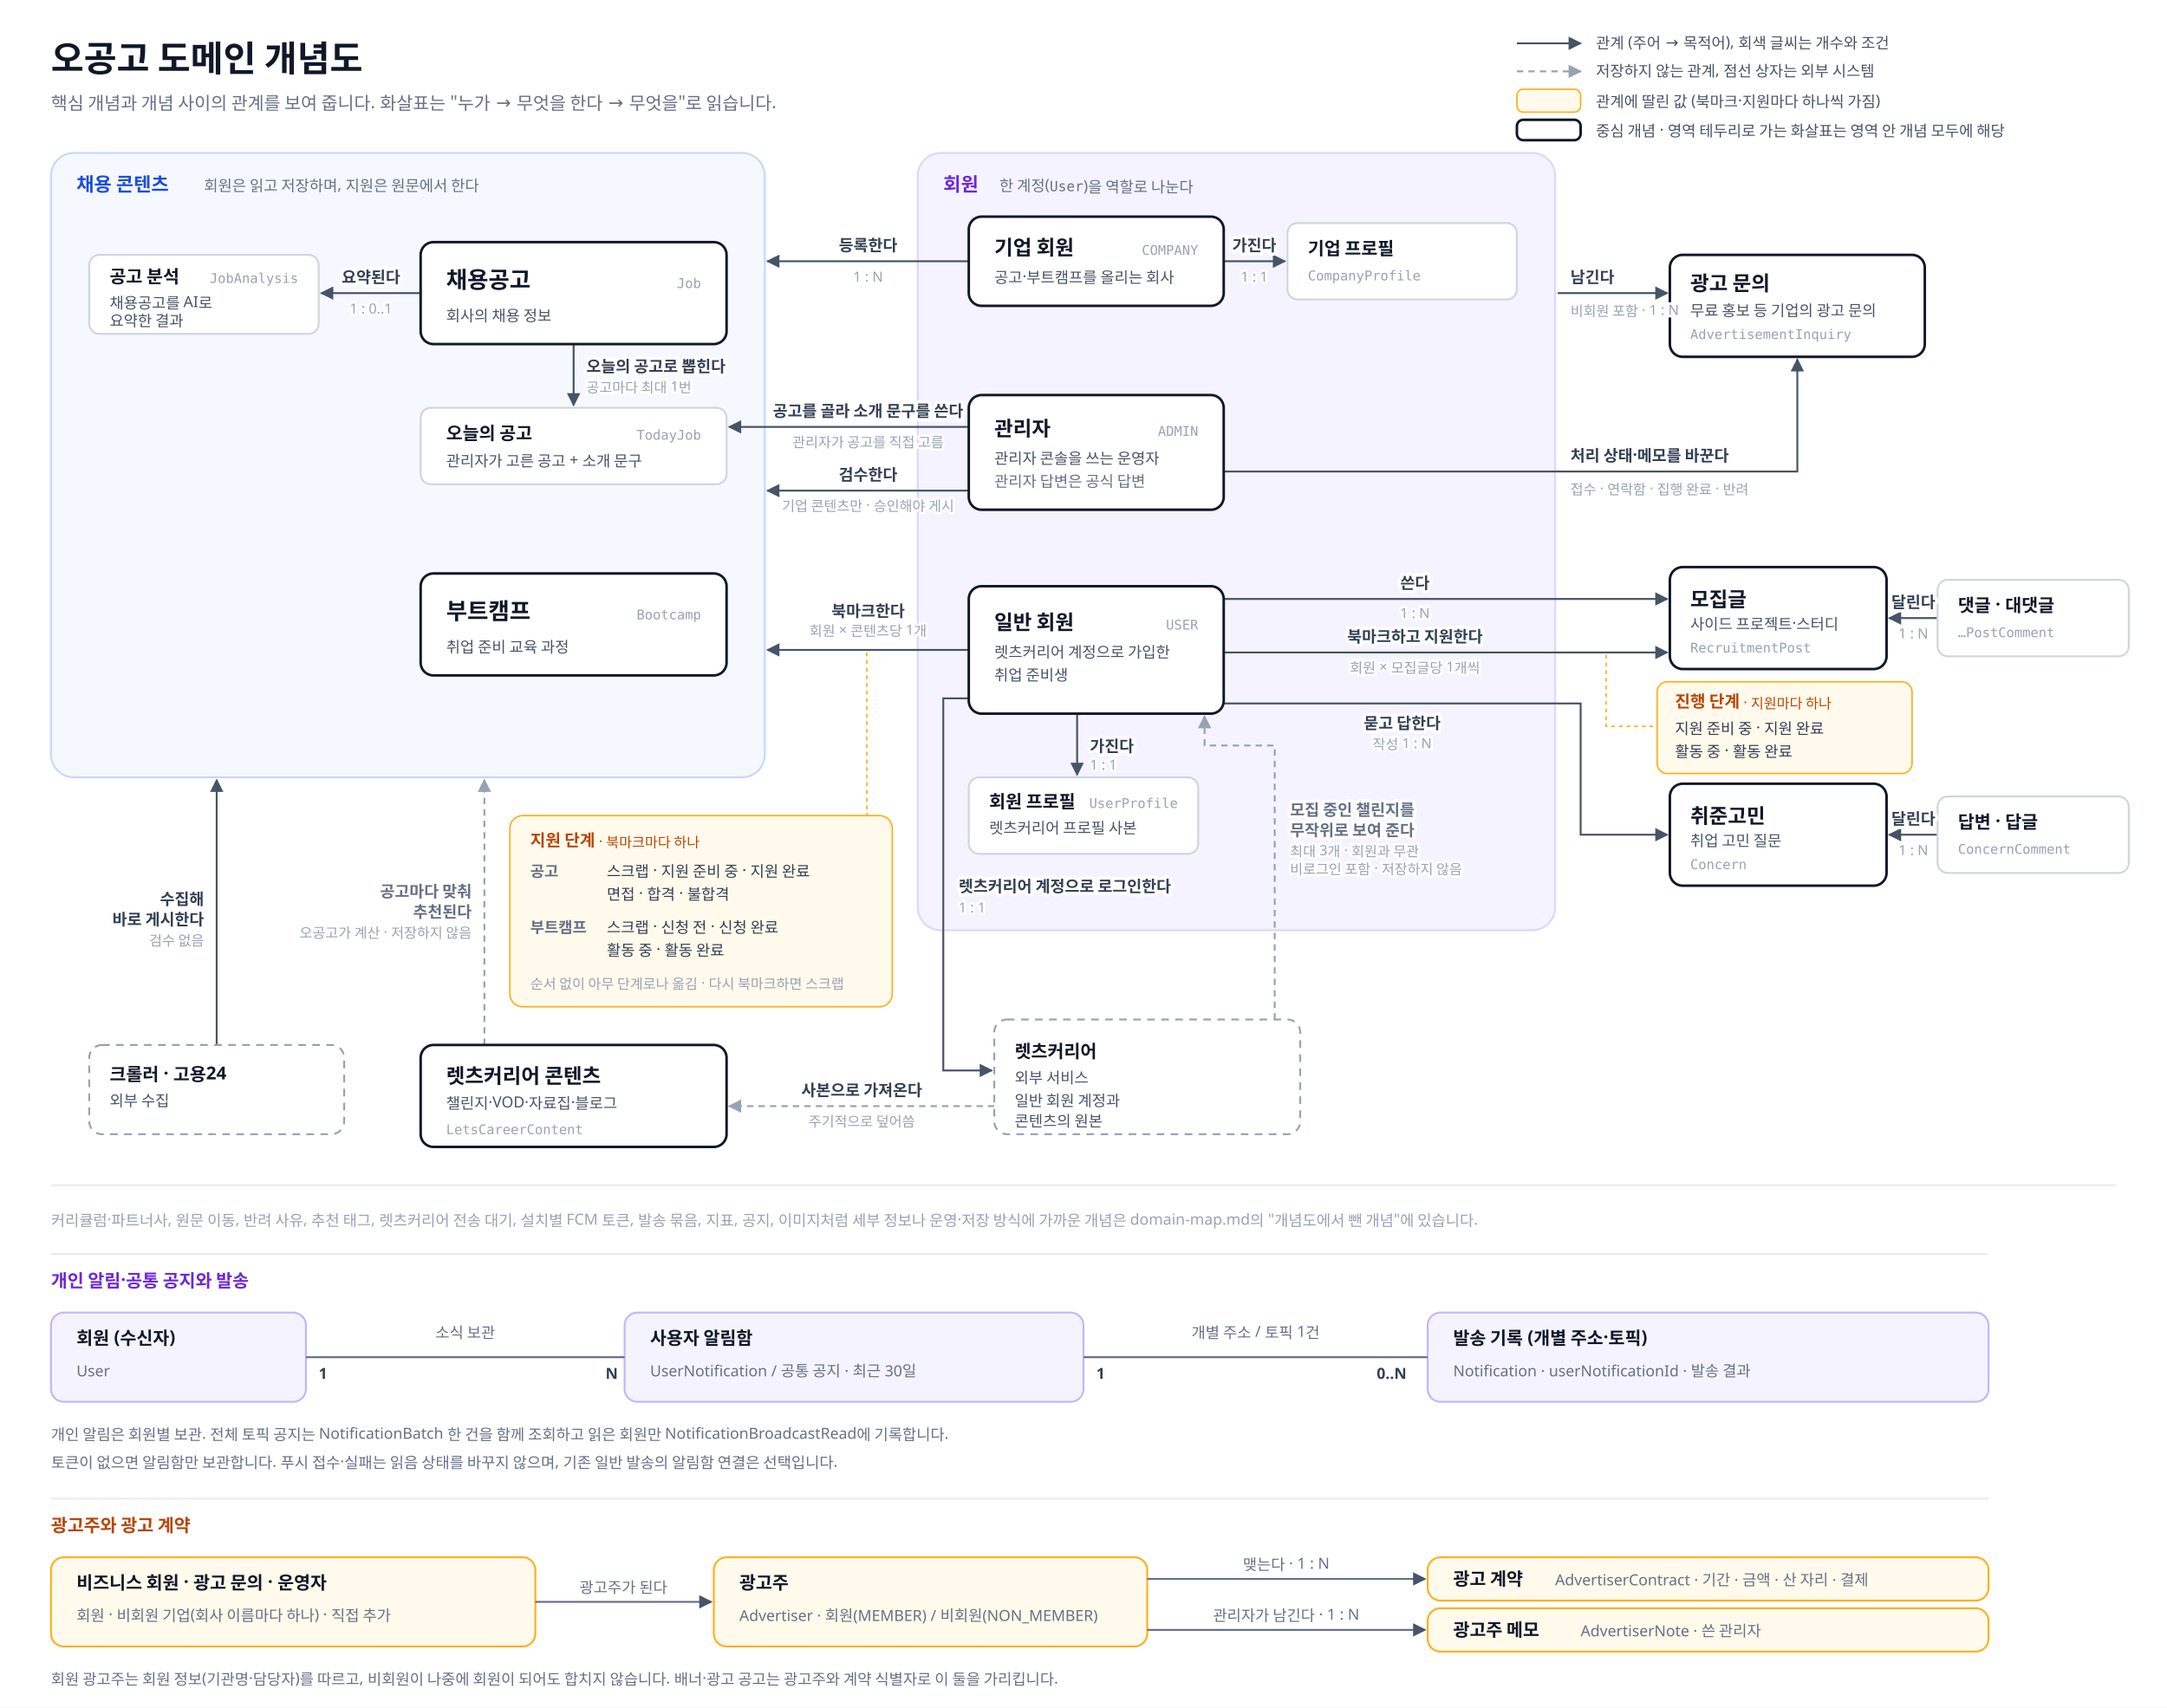
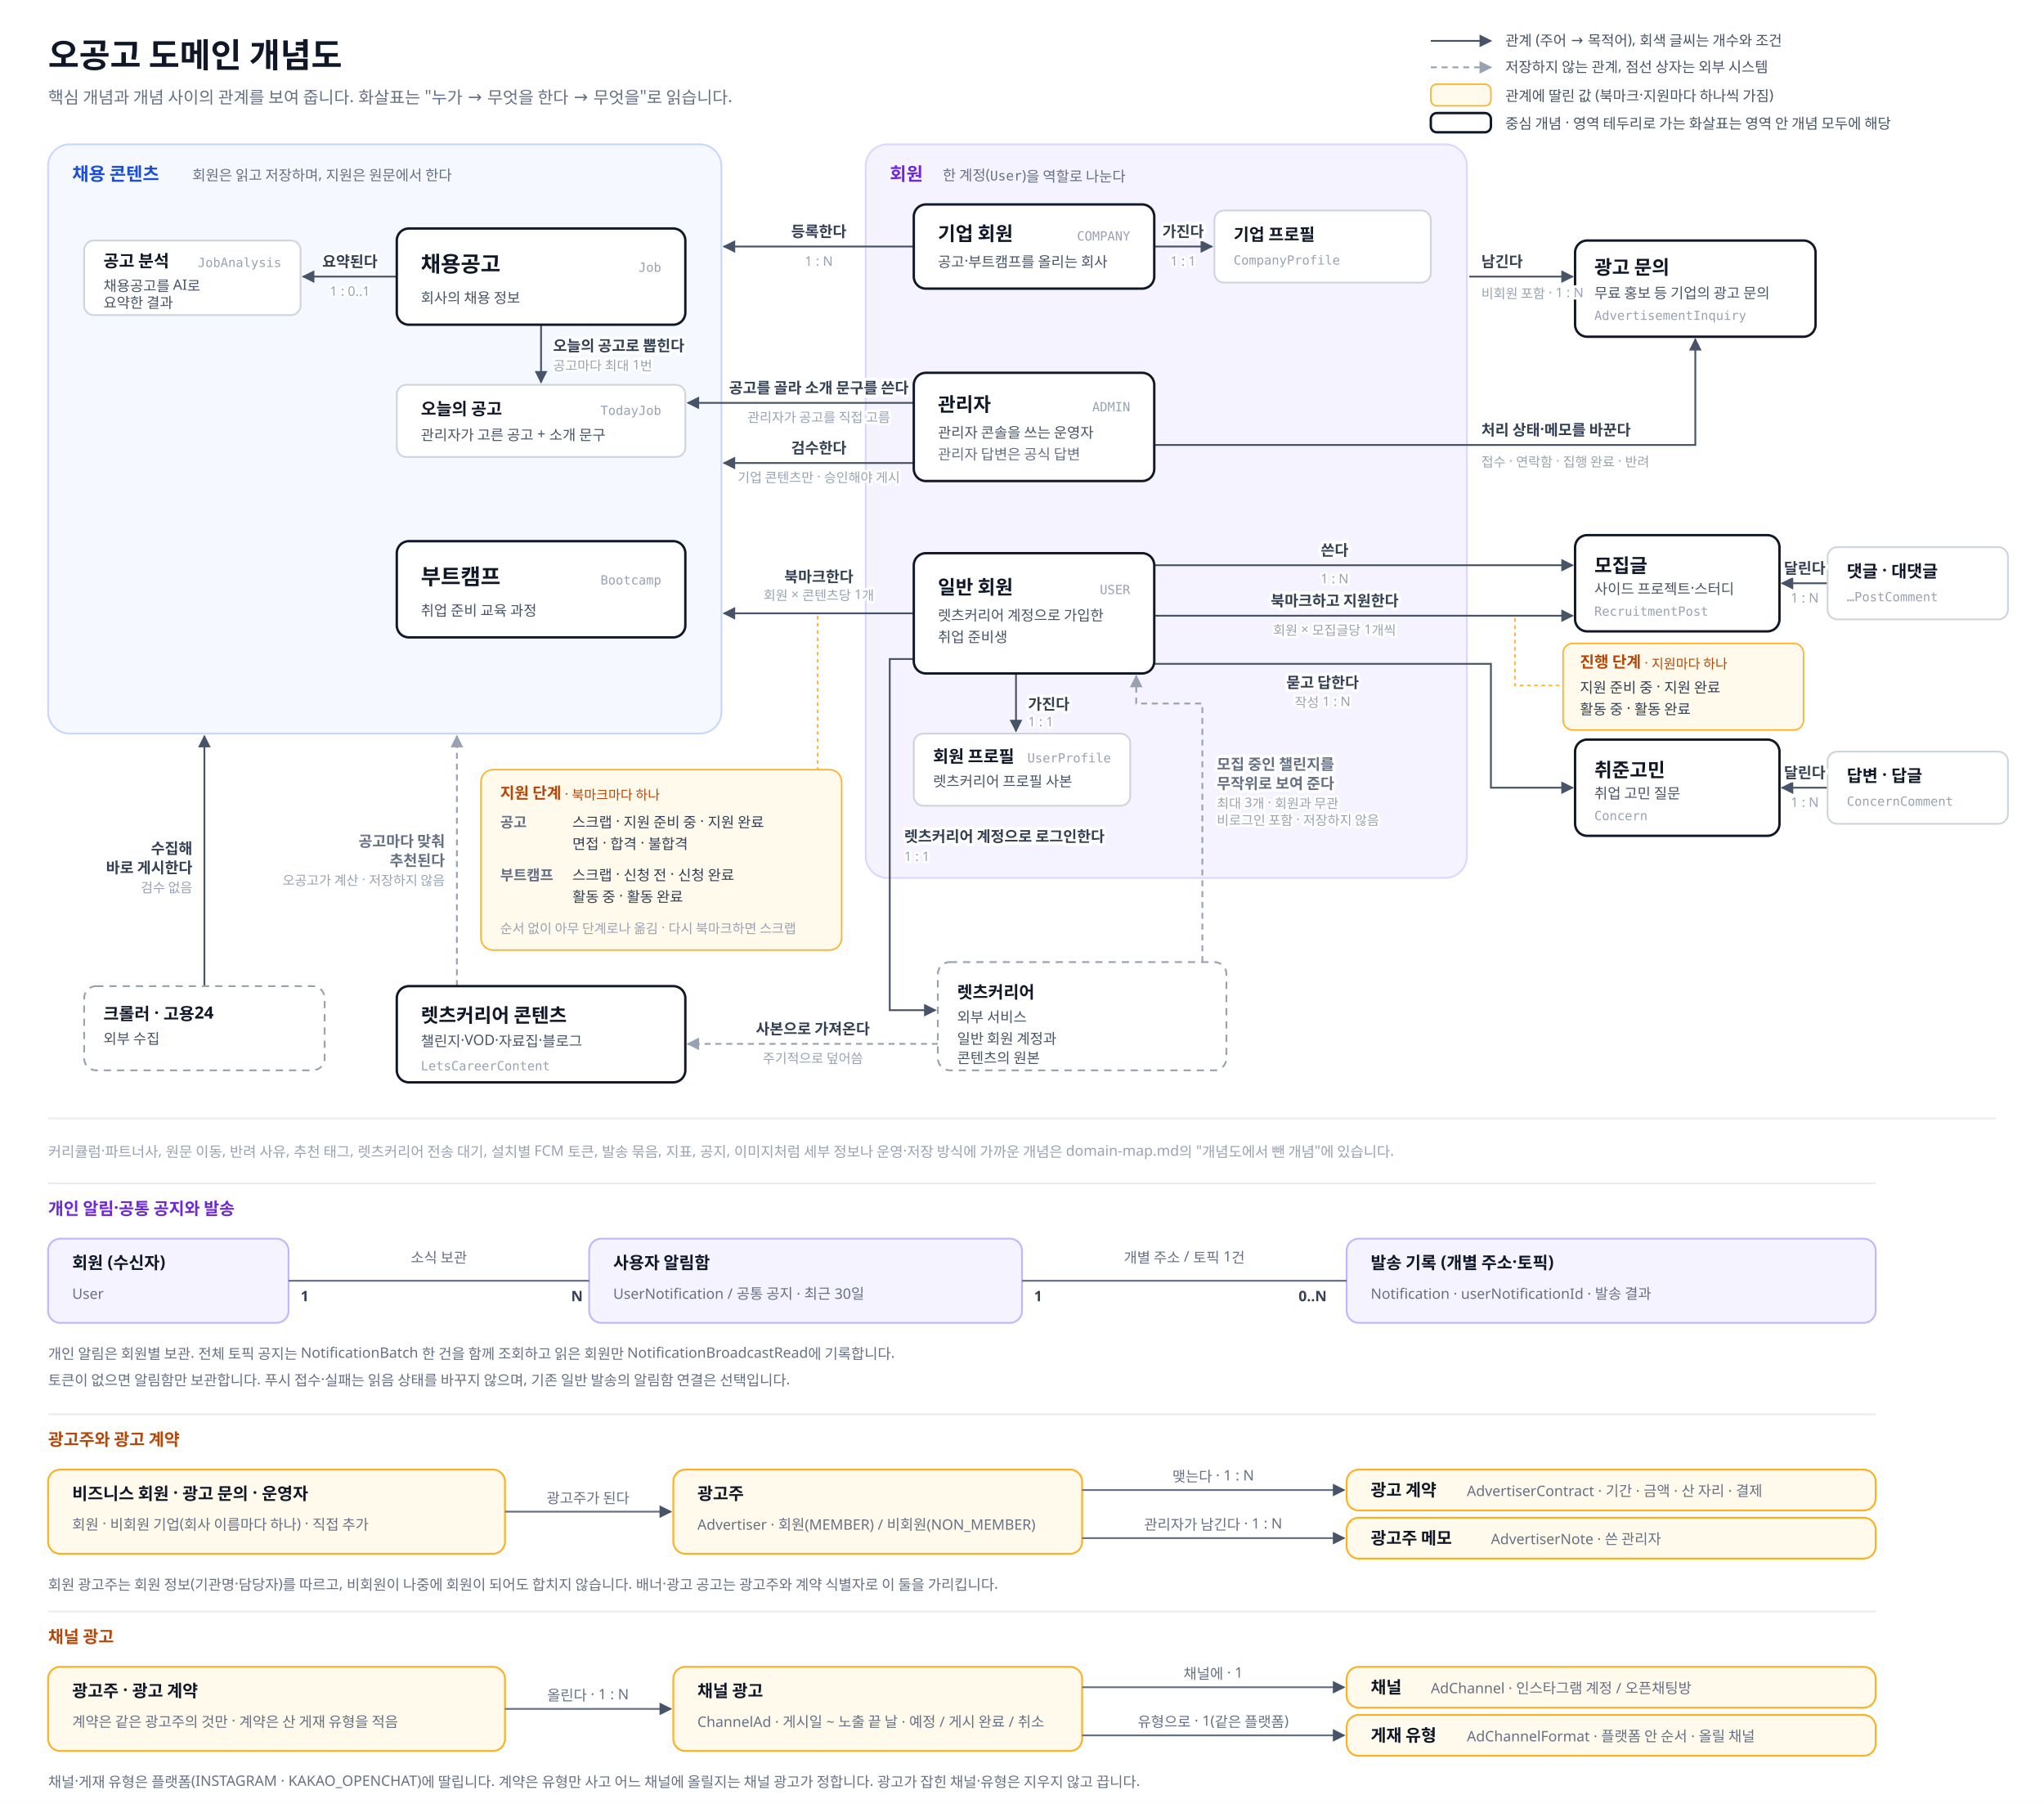
- <svg xmlns="http://www.w3.org/2000/svg" viewBox="0 0 1700 1340" width="1700" height="1340" role="img" aria-label="오공고 도메인 개념도: 기업 회원은 채용공고·부트캠프를 등록하고, 관리자는 기업 콘텐츠를 검수하고 오늘의 공고를 고르며, 일반 회원은 콘텐츠를 북마크하고 지원 단계를 관리하고 모집글·취준고민을 쓴다. 렛츠커리어 콘텐츠는 공고마다 맞춰 추천된다. 기업 담당자는 회원이 아니어도 광고 문의를 남기고, 관리자가 처리 상태와 메모를 바꾼다. 비즈니스 회원과 광고 문의 기업, 운영자가 더한 기업이 광고주가 되고, 관리자가 광고주마다 광고 계약과 메모를 남긴다." font-family="Pretendard, 'Apple SD Gothic Neo', 'Noto Sans KR', 'Malgun Gothic', sans-serif">
+ <svg xmlns="http://www.w3.org/2000/svg" viewBox="0 0 1700 1500" width="1700" height="1500" role="img" aria-label="오공고 도메인 개념도: 기업 회원은 채용공고·부트캠프를 등록하고, 관리자는 기업 콘텐츠를 검수하고 오늘의 공고를 고르며, 일반 회원은 콘텐츠를 북마크하고 지원 단계를 관리하고 모집글·취준고민을 쓴다. 렛츠커리어 콘텐츠는 공고마다 맞춰 추천된다. 기업 담당자는 회원이 아니어도 광고 문의를 남기고, 관리자가 처리 상태와 메모를 바꾼다. 비즈니스 회원과 광고 문의 기업, 운영자가 더한 기업이 광고주가 되고, 관리자가 광고주마다 광고 계약과 메모를 남긴다. 광고주는 우리 인스타그램 계정·오픈채팅방(채널)에 게재 유형으로 채널 광고를 올리고, 광고 계약은 산 게재 유형을 적는다." font-family="Pretendard, 'Apple SD Gothic Neo', 'Noto Sans KR', 'Malgun Gothic', sans-serif">
  <defs>
    <marker id="arrow" viewBox="0 0 10 10" refX="9" refY="5" markerWidth="7" markerHeight="7" orient="auto-start-reverse">
      <path d="M0,0 L10,5 L0,10 z" fill="#475467" />
    </marker>
    <marker id="arrow-muted" viewBox="0 0 10 10" refX="9" refY="5" markerWidth="7" markerHeight="7" orient="auto-start-reverse">
      <path d="M0,0 L10,5 L0,10 z" fill="#98a2b3" />
    </marker>
  </defs>
-   <rect width="1700" height="1340" fill="#ffffff" />
+   <rect width="1700" height="1500" fill="#ffffff" />
  <text x="40" y="56" font-size="28" font-weight="800" fill="#101828">오공고 도메인 개념도</text>
  <text x="40" y="86" font-size="14" fill="#667085">핵심 개념과 개념 사이의 관계를 보여 줍니다. 화살표는 "누가 → 무엇을 한다 → 무엇을"로 읽습니다.</text>
  <g font-size="12" fill="#475467">
    <line x1="1190" y1="34" x2="1240" y2="34" stroke="#475467" stroke-width="1.5" marker-end="url(#arrow)" />
    <text x="1252" y="38">관계 (주어 → 목적어), 회색 글씨는 개수와 조건</text>
    <line x1="1190" y1="56" x2="1240" y2="56" stroke="#98a2b3" stroke-width="1.5" stroke-dasharray="5 4" marker-end="url(#arrow-muted)" />
    <text x="1252" y="60">저장하지 않는 관계, 점선 상자는 외부 시스템</text>
    <rect x="1190" y="70" width="50" height="18" rx="5" fill="#fffaeb" stroke="#fdb022" stroke-width="1.2" />
    <text x="1252" y="84">관계에 딸린 값 (북마크·지원마다 하나씩 가짐)</text>
    <rect x="1190" y="94" width="50" height="16" rx="5" fill="#ffffff" stroke="#101828" stroke-width="2" />
    <text x="1252" y="107">중심 개념 · 영역 테두리로 가는 화살표는 영역 안 개념 모두에 해당</text>
  </g>
  <rect x="40" y="120" width="560" height="490" rx="18" fill="#f5f8ff" stroke="#c7d7fe" stroke-width="1.5" />
  <text x="60" y="150" font-size="15" font-weight="800" fill="#1d4ed8">채용 콘텐츠</text>
  <text x="160" y="150" font-size="12" fill="#667085">회원은 읽고 저장하며, 지원은 원문에서 한다</text>
  <rect x="720" y="120" width="500" height="610" rx="18" fill="#f5f3ff" stroke="#ddd6fe" stroke-width="1.5" />
  <text x="740" y="150" font-size="15" font-weight="800" fill="#6d28d9">회원</text>
  <text x="784" y="150" font-size="12" fill="#667085">한 계정(<tspan font-family="'SF Mono', Menlo, Consolas, monospace" font-size="11">User</tspan>)을 역할로 나눈다</text>
  <g fill="none" stroke="#475467" stroke-width="1.5">
    <line x1="330" y1="230" x2="252" y2="230" marker-end="url(#arrow)" />
    <line x1="450" y1="270" x2="450" y2="318" marker-end="url(#arrow)" />
    <line x1="760" y1="205" x2="602" y2="205" marker-end="url(#arrow)" />
    <line x1="760" y1="335" x2="572" y2="335" marker-end="url(#arrow)" />
    <line x1="760" y1="385" x2="602" y2="385" marker-end="url(#arrow)" />
    <line x1="760" y1="510" x2="602" y2="510" marker-end="url(#arrow)" />
    <line x1="960" y1="205" x2="1008" y2="205" marker-end="url(#arrow)" />
    <line x1="845" y1="560" x2="845" y2="608" marker-end="url(#arrow)" />
    <line x1="960" y1="470" x2="1308" y2="470" marker-end="url(#arrow)" />
    <line x1="960" y1="512" x2="1308" y2="512" marker-end="url(#arrow)" />
    <path d="M960,552 H1240 V655 H1308" marker-end="url(#arrow)" />
    <line x1="1520" y1="485" x2="1482" y2="485" marker-end="url(#arrow)" />
    <line x1="1520" y1="655" x2="1482" y2="655" marker-end="url(#arrow)" />
    <line x1="170" y1="820" x2="170" y2="612" marker-end="url(#arrow)" />
    <path d="M760,548 H740 V840 H778" marker-end="url(#arrow)" />
    <line x1="1222" y1="230" x2="1308" y2="230" marker-end="url(#arrow)" />
    <path d="M960,370 H1410 V282" marker-end="url(#arrow)" />
  </g>
  <g fill="none" stroke="#98a2b3" stroke-width="1.5" stroke-dasharray="5 4">
    <line x1="380" y1="820" x2="380" y2="612" marker-end="url(#arrow-muted)" />
    <path d="M1000,800 V585 H945 V562" marker-end="url(#arrow-muted)" />
    <line x1="780" y1="868" x2="572" y2="868" marker-end="url(#arrow-muted)" />
  </g>
  <g fill="none" stroke="#fdb022" stroke-width="1.2" stroke-dasharray="3 3">
    <line x1="680" y1="512" x2="680" y2="640" />
    <path d="M1260,514 V570 H1300" />
  </g>
  <g fill="#ffffff" stroke="#d0d5dd" stroke-width="1.5">
    <rect x="70" y="200" width="180" height="62" rx="8" />
    <rect x="330" y="320" width="240" height="60" rx="8" />
    <rect x="1010" y="175" width="180" height="60" rx="8" />
    <rect x="760" y="610" width="180" height="60" rx="8" />
    <rect x="1520" y="455" width="150" height="60" rx="8" />
    <rect x="1520" y="625" width="150" height="60" rx="8" />
  </g>
  <g fill="#ffffff" stroke="#101828" stroke-width="2">
    <rect x="330" y="190" width="240" height="80" rx="10" />
    <rect x="330" y="450" width="240" height="80" rx="10" />
    <rect x="760" y="170" width="200" height="70" rx="10" />
    <rect x="760" y="310" width="200" height="90" rx="10" />
    <rect x="760" y="460" width="200" height="100" rx="10" />
    <rect x="1310" y="445" width="170" height="80" rx="10" />
    <rect x="1310" y="615" width="170" height="80" rx="10" />
    <rect x="330" y="820" width="240" height="80" rx="10" />
    <rect x="1310" y="200" width="200" height="80" rx="10" />
  </g>
  <g fill="#ffffff" stroke="#98a2b3" stroke-width="1.5" stroke-dasharray="6 5">
    <rect x="70" y="820" width="200" height="70" rx="10" />
    <rect x="780" y="800" width="240" height="90" rx="10" />
  </g>
  <g fill="#fffaeb" stroke="#fdb022" stroke-width="1.2">
    <rect x="400" y="640" width="300" height="150" rx="10" />
    <rect x="1300" y="535" width="200" height="72" rx="8" />
  </g>
  <g font-weight="700" fill="#101828">
    <text x="350" y="226" font-size="18">채용공고</text>
    <text x="350" y="486" font-size="18">부트캠프</text>
    <text x="780" y="200" font-size="16">기업 회원</text>
    <text x="780" y="342" font-size="16">관리자</text>
    <text x="780" y="494" font-size="16">일반 회원</text>
    <text x="1326" y="476" font-size="16">모집글</text>
    <text x="1326" y="646" font-size="16">취준고민</text>
    <text x="350" y="850" font-size="16">렛츠커리어 콘텐츠</text>
    <text x="1326" y="228" font-size="16">광고 문의</text>
    <g font-size="14">
      <text x="86" y="222">공고 분석</text>
      <text x="350" y="345">오늘의 공고</text>
      <text x="1026" y="200">기업 프로필</text>
      <text x="776" y="634">회원 프로필</text>
      <text x="1536" y="480">댓글 · 대댓글</text>
      <text x="1536" y="650">답변 · 답글</text>
      <text x="86" y="848">크롤러 · 고용24</text>
      <text x="796" y="830">렛츠커리어</text>
    </g>
  </g>
  <g font-family="'SF Mono', Menlo, Consolas, monospace" font-size="10.5" fill="#98a2b3">
    <text x="550" y="226" text-anchor="end">Job</text>
    <text x="550" y="486" text-anchor="end">Bootcamp</text>
    <text x="234" y="222" text-anchor="end">JobAnalysis</text>
    <text x="550" y="345" text-anchor="end">TodayJob</text>
    <text x="940" y="200" text-anchor="end">COMPANY</text>
    <text x="940" y="342" text-anchor="end">ADMIN</text>
    <text x="940" y="494" text-anchor="end">USER</text>
    <text x="1026" y="220">CompanyProfile</text>
    <text x="924" y="634" text-anchor="end">UserProfile</text>
    <text x="1326" y="512">RecruitmentPost</text>
    <text x="1326" y="682">Concern</text>
    <text x="1536" y="500">…PostComment</text>
    <text x="1536" y="670">ConcernComment</text>
    <text x="350" y="890">LetsCareerContent</text>
    <text x="1326" y="266">AdvertisementInquiry</text>
  </g>
  <g font-size="12" fill="#475467">
    <text x="86" y="242">채용공고를 AI로</text>
    <text x="86" y="256">요약한 결과</text>
    <text x="350" y="252">회사의 채용 정보</text>
    <text x="350" y="512">취업 준비 교육 과정</text>
    <text x="350" y="366">관리자가 고른 공고 + 소개 문구</text>
    <text x="780" y="222">공고·부트캠프를 올리는 회사</text>
    <text x="780" y="364">관리자 콘솔을 쓰는 운영자</text>
    <text x="780" y="382" fill="#667085">관리자 답변은 공식 답변</text>
    <text x="780" y="516">렛츠커리어 계정으로 가입한</text>
    <text x="780" y="534">취업 준비생</text>
    <text x="776" y="654">렛츠커리어 프로필 사본</text>
    <text x="1326" y="494">사이드 프로젝트·스터디</text>
    <text x="1326" y="664">취업 고민 질문</text>
    <text x="350" y="870">챌린지·VOD·자료집·블로그</text>
    <text x="1326" y="248">무료 홍보 등 기업의 광고 문의</text>
    <text x="86" y="868">외부 수집</text>
    <text x="796" y="850">외부 서비스</text>
    <text x="796" y="868">일반 회원 계정과</text>
    <text x="796" y="884">콘텐츠의 원본</text>
  </g>
  <g font-size="12" fill="#344054">
    <text x="416" y="664" font-size="13" font-weight="800" fill="#b54708">지원 단계 <tspan font-size="11" font-weight="400" fill="#b54708">· 북마크마다 하나</tspan>
    </text>
    <text x="416" y="688" font-weight="700" fill="#667085">공고</text>
    <text x="476" y="688">스크랩 · 지원 준비 중 · 지원 완료</text>
    <text x="476" y="706">면접 · 합격 · 불합격</text>
    <text x="416" y="732" font-weight="700" fill="#667085">부트캠프</text>
    <text x="476" y="732">스크랩 · 신청 전 · 신청 완료</text>
    <text x="476" y="750">활동 중 · 활동 완료</text>
    <text x="416" y="776" font-size="11" fill="#98a2b3">순서 없이 아무 단계로나 옮김 · 다시 북마크하면 스크랩</text>
    <text x="1314" y="555" font-size="13" font-weight="800" fill="#b54708">진행 단계 <tspan font-size="11" font-weight="400" fill="#b54708">· 지원마다 하나</tspan>
    </text>
    <text x="1314" y="576">지원 준비 중 · 지원 완료</text>
    <text x="1314" y="594">활동 중 · 활동 완료</text>
  </g>
  <g font-size="12.5" font-weight="700" fill="#344054" text-anchor="middle" paint-order="stroke" stroke="#ffffff" stroke-width="5" stroke-linejoin="round">
    <text x="291" y="222">요약된다</text>
    <text x="681" y="197">등록한다</text>
    <text x="681" y="327">공고를 골라 소개 문구를 쓴다</text>
    <text x="681" y="377">검수한다</text>
    <text x="681" y="484">북마크한다</text>
    <text x="984" y="197">가진다</text>
    <text x="1110" y="462">쓴다</text>
    <text x="1110" y="504">북마크하고 지원한다</text>
    <text x="1100" y="572">묻고 답한다</text>
    <text x="1501" y="477">달린다</text>
    <text x="1501" y="647">달린다</text>
  </g>
  <g font-size="12.5" font-weight="700" fill="#344054" paint-order="stroke" stroke="#ffffff" stroke-width="5" stroke-linejoin="round">
    <text x="460" y="292">오늘의 공고로 뽑힌다</text>
    <text x="855" y="590">가진다</text>
    <text x="160" y="710" text-anchor="end">수집해</text>
    <text x="160" y="726" text-anchor="end">바로 게시한다</text>
    <text x="752" y="700">렛츠커리어 계정으로 로그인한다</text>
    <text x="1232" y="222">남긴다</text>
    <text x="1232" y="362">처리 상태·메모를 바꾼다</text>
    <text x="676" y="860" text-anchor="middle">사본으로 가져온다</text>
  </g>
  <g font-size="12.5" font-weight="700" fill="#667085" paint-order="stroke" stroke="#ffffff" stroke-width="5" stroke-linejoin="round">
    <text x="370" y="704" text-anchor="end">공고마다 맞춰</text>
    <text x="370" y="720" text-anchor="end">추천된다</text>
    <text x="1012" y="640">모집 중인 챌린지를</text>
    <text x="1012" y="656">무작위로 보여 준다</text>
  </g>
  <g font-size="11" fill="#98a2b3" paint-order="stroke" stroke="#ffffff" stroke-width="4" stroke-linejoin="round">
    <text x="291" y="246" text-anchor="middle">1 : 0..1</text>
    <text x="460" y="308">공고마다 최대 1번</text>
    <text x="681" y="221" text-anchor="middle">1 : N</text>
    <text x="681" y="351" text-anchor="middle">관리자가 공고를 직접 고름</text>
    <text x="681" y="401" text-anchor="middle">기업 콘텐츠만 · 승인해야 게시</text>
    <text x="681" y="499" text-anchor="middle">회원 × 콘텐츠당 1개</text>
    <text x="984" y="221" text-anchor="middle">1 : 1</text>
    <text x="1110" y="485" text-anchor="middle">1 : N</text>
    <text x="1110" y="528" text-anchor="middle">회원 × 모집글당 1개씩</text>
    <text x="1100" y="588" text-anchor="middle">작성 1 : N</text>
    <text x="1501" y="501" text-anchor="middle">1 : N</text>
    <text x="1501" y="671" text-anchor="middle">1 : N</text>
    <text x="855" y="604">1 : 1</text>
    <text x="752" y="716">1 : 1</text>
    <text x="370" y="736" text-anchor="end">오공고가 계산 · 저장하지 않음</text>
    <text x="1012" y="672">최대 3개 · 회원과 무관</text>
    <text x="1012" y="686">비로그인 포함 · 저장하지 않음</text>
    <text x="160" y="742" text-anchor="end">검수 없음</text>
    <text x="676" y="884" text-anchor="middle">주기적으로 덮어씀</text>
    <text x="1232" y="248">비회원 포함 · 1 : N</text>
    <text x="1232" y="388">접수 · 연락함 · 집행 완료 · 반려</text>
  </g>
  <line x1="40" y1="930" x2="1660" y2="930" stroke="#eaecf0" stroke-width="1.5" />
  <text x="40" y="962" font-size="12" fill="#98a2b3">커리큘럼·파트너사, 원문 이동, 반려 사유, 추천 태그, 렛츠커리어 전송 대기, 설치별 FCM 토큰, 발송 묶음, 지표, 공지, 이미지처럼 세부 정보나 운영·저장 방식에 가까운 개념은 domain-map.md의 "개념도에서 뺀 개념"에 있습니다.</text>
  <line x1="40" y1="984" x2="1560" y2="984" stroke="#eaecf0" stroke-width="1.5" />
  <text x="40" y="1010" font-size="14" font-weight="800" fill="#6d28d9">개인 알림·공통 공지와 발송</text>
  <g fill="#f5f3ff" stroke="#c4b5fd" stroke-width="1.5">
    <rect x="40" y="1030" width="200" height="70" rx="10" />
    <rect x="490" y="1030" width="360" height="70" rx="10" />
    <rect x="1120" y="1030" width="440" height="70" rx="10" />
  </g>
  <g fill="none" stroke="#667085" stroke-width="1.5">
    <line x1="240" y1="1065" x2="490" y2="1065" />
    <line x1="850" y1="1065" x2="1120" y2="1065" />
  </g>
  <g font-size="14" font-weight="700" fill="#101828">
    <text x="60" y="1055">회원 (수신자)</text>
    <text x="510" y="1055">사용자 알림함</text>
    <text x="1140" y="1055">발송 기록 (개별 주소·토픽)</text>
  </g>
  <g font-size="12" fill="#667085">
    <text x="60" y="1080">User</text>
    <text x="510" y="1080">UserNotification / 공통 공지 · 최근 30일</text>
    <text x="1140" y="1080">Notification · userNotificationId · 발송 결과</text>
    <text x="365" y="1050" text-anchor="middle">소식 보관</text>
    <text x="985" y="1050" text-anchor="middle">개별 주소 / 토픽 1건</text>
    <text x="40" y="1130">개인 알림은 회원별 보관. 전체 토픽 공지는 NotificationBatch 한 건을 함께 조회하고 읽은 회원만 NotificationBroadcastRead에 기록합니다.</text>
    <text x="40" y="1152">토큰이 없으면 알림함만 보관합니다. 푸시 접수·실패는 읽음 상태를 바꾸지 않으며, 기존 일반 발송의 알림함 연결은 선택입니다.</text>
  </g>
  <g font-size="12" font-weight="800" fill="#344054">
    <text x="250" y="1082">1</text>
    <text x="475" y="1082">N</text>
    <text x="860" y="1082">1</text>
    <text x="1080" y="1082">0..N</text>
  </g>
  <line x1="40" y1="1176" x2="1560" y2="1176" stroke="#eaecf0" stroke-width="1.5" />
  <text x="40" y="1202" font-size="14" font-weight="800" fill="#b54708">광고주와 광고 계약</text>
  <g fill="#fffaeb" stroke="#fdb022" stroke-width="1.5">
    <rect x="40" y="1222" width="380" height="70" rx="10" />
    <rect x="560" y="1222" width="340" height="70" rx="10" />
    <rect x="1120" y="1222" width="440" height="34" rx="10" />
    <rect x="1120" y="1262" width="440" height="34" rx="10" />
  </g>
  <g fill="none" stroke="#667085" stroke-width="1.5">
    <line x1="420" y1="1257" x2="558" y2="1257" marker-end="url(#arrow)" />
    <line x1="900" y1="1239" x2="1118" y2="1239" marker-end="url(#arrow)" />
    <line x1="900" y1="1279" x2="1118" y2="1279" marker-end="url(#arrow)" />
  </g>
  <g font-size="14" font-weight="700" fill="#101828">
    <text x="60" y="1247">비즈니스 회원 · 광고 문의 · 운영자</text>
    <text x="580" y="1247">광고주</text>
    <text x="1140" y="1244">광고 계약</text>
    <text x="1140" y="1284">광고주 메모</text>
  </g>
  <g font-size="12" fill="#667085">
    <text x="60" y="1272">회원 · 비회원 기업(회사 이름마다 하나) · 직접 추가</text>
    <text x="580" y="1272">Advertiser · 회원(MEMBER) / 비회원(NON_MEMBER)</text>
    <text x="1220" y="1244">AdvertiserContract · 기간 · 금액 · 산 자리 · 결제</text>
    <text x="1240" y="1284">AdvertiserNote · 쓴 관리자</text>
    <text x="489" y="1250" text-anchor="middle">광고주가 된다</text>
    <text x="1009" y="1232" text-anchor="middle">맺는다 · 1 : N</text>
    <text x="1009" y="1272" text-anchor="middle">관리자가 남긴다 · 1 : N</text>
    <text x="40" y="1322">회원 광고주는 회원 정보(기관명·담당자)를 따르고, 비회원이 나중에 회원이 되어도 합치지 않습니다. 배너·광고 공고는 광고주와 계약 식별자로 이 둘을 가리킵니다.</text>
  </g>
+   <line x1="40" y1="1340" x2="1560" y2="1340" stroke="#eaecf0" stroke-width="1.5" />
+   <text x="40" y="1366" font-size="14" font-weight="800" fill="#b54708">채널 광고</text>
+   <g fill="#fffaeb" stroke="#fdb022" stroke-width="1.5">
+     <rect x="40" y="1386" width="380" height="70" rx="10" />
+     <rect x="560" y="1386" width="340" height="70" rx="10" />
+     <rect x="1120" y="1386" width="440" height="34" rx="10" />
+     <rect x="1120" y="1426" width="440" height="34" rx="10" />
+   </g>
+   <g fill="none" stroke="#667085" stroke-width="1.5">
+     <line x1="420" y1="1421" x2="558" y2="1421" marker-end="url(#arrow)" />
+     <line x1="900" y1="1403" x2="1118" y2="1403" marker-end="url(#arrow)" />
+     <line x1="900" y1="1443" x2="1118" y2="1443" marker-end="url(#arrow)" />
+   </g>
+   <g font-size="14" font-weight="700" fill="#101828">
+     <text x="60" y="1411">광고주 · 광고 계약</text>
+     <text x="580" y="1411">채널 광고</text>
+     <text x="1140" y="1408">채널</text>
+     <text x="1140" y="1448">게재 유형</text>
+   </g>
+   <g font-size="12" fill="#667085">
+     <text x="60" y="1436">계약은 같은 광고주의 것만 · 계약은 산 게재 유형을 적음</text>
+     <text x="580" y="1436">ChannelAd · 게시일 ~ 노출 끝 날 · 예정 / 게시 완료 / 취소</text>
+     <text x="1190" y="1408">AdChannel · 인스타그램 계정 / 오픈채팅방</text>
+     <text x="1220" y="1448">AdChannelFormat · 플랫폼 안 순서 · 올릴 채널</text>
+     <text x="489" y="1414" text-anchor="middle">올린다 · 1 : N</text>
+     <text x="1009" y="1396" text-anchor="middle">채널에 · 1</text>
+     <text x="1009" y="1436" text-anchor="middle">유형으로 · 1(같은 플랫폼)</text>
+     <text x="40" y="1486">채널·게재 유형은 플랫폼(INSTAGRAM · KAKAO_OPENCHAT)에 딸립니다. 계약은 유형만 사고 어느 채널에 올릴지는 채널 광고가 정합니다. 광고가 잡힌 채널·유형은 지우지 않고 끕니다.</text>
+   </g>
</svg>
